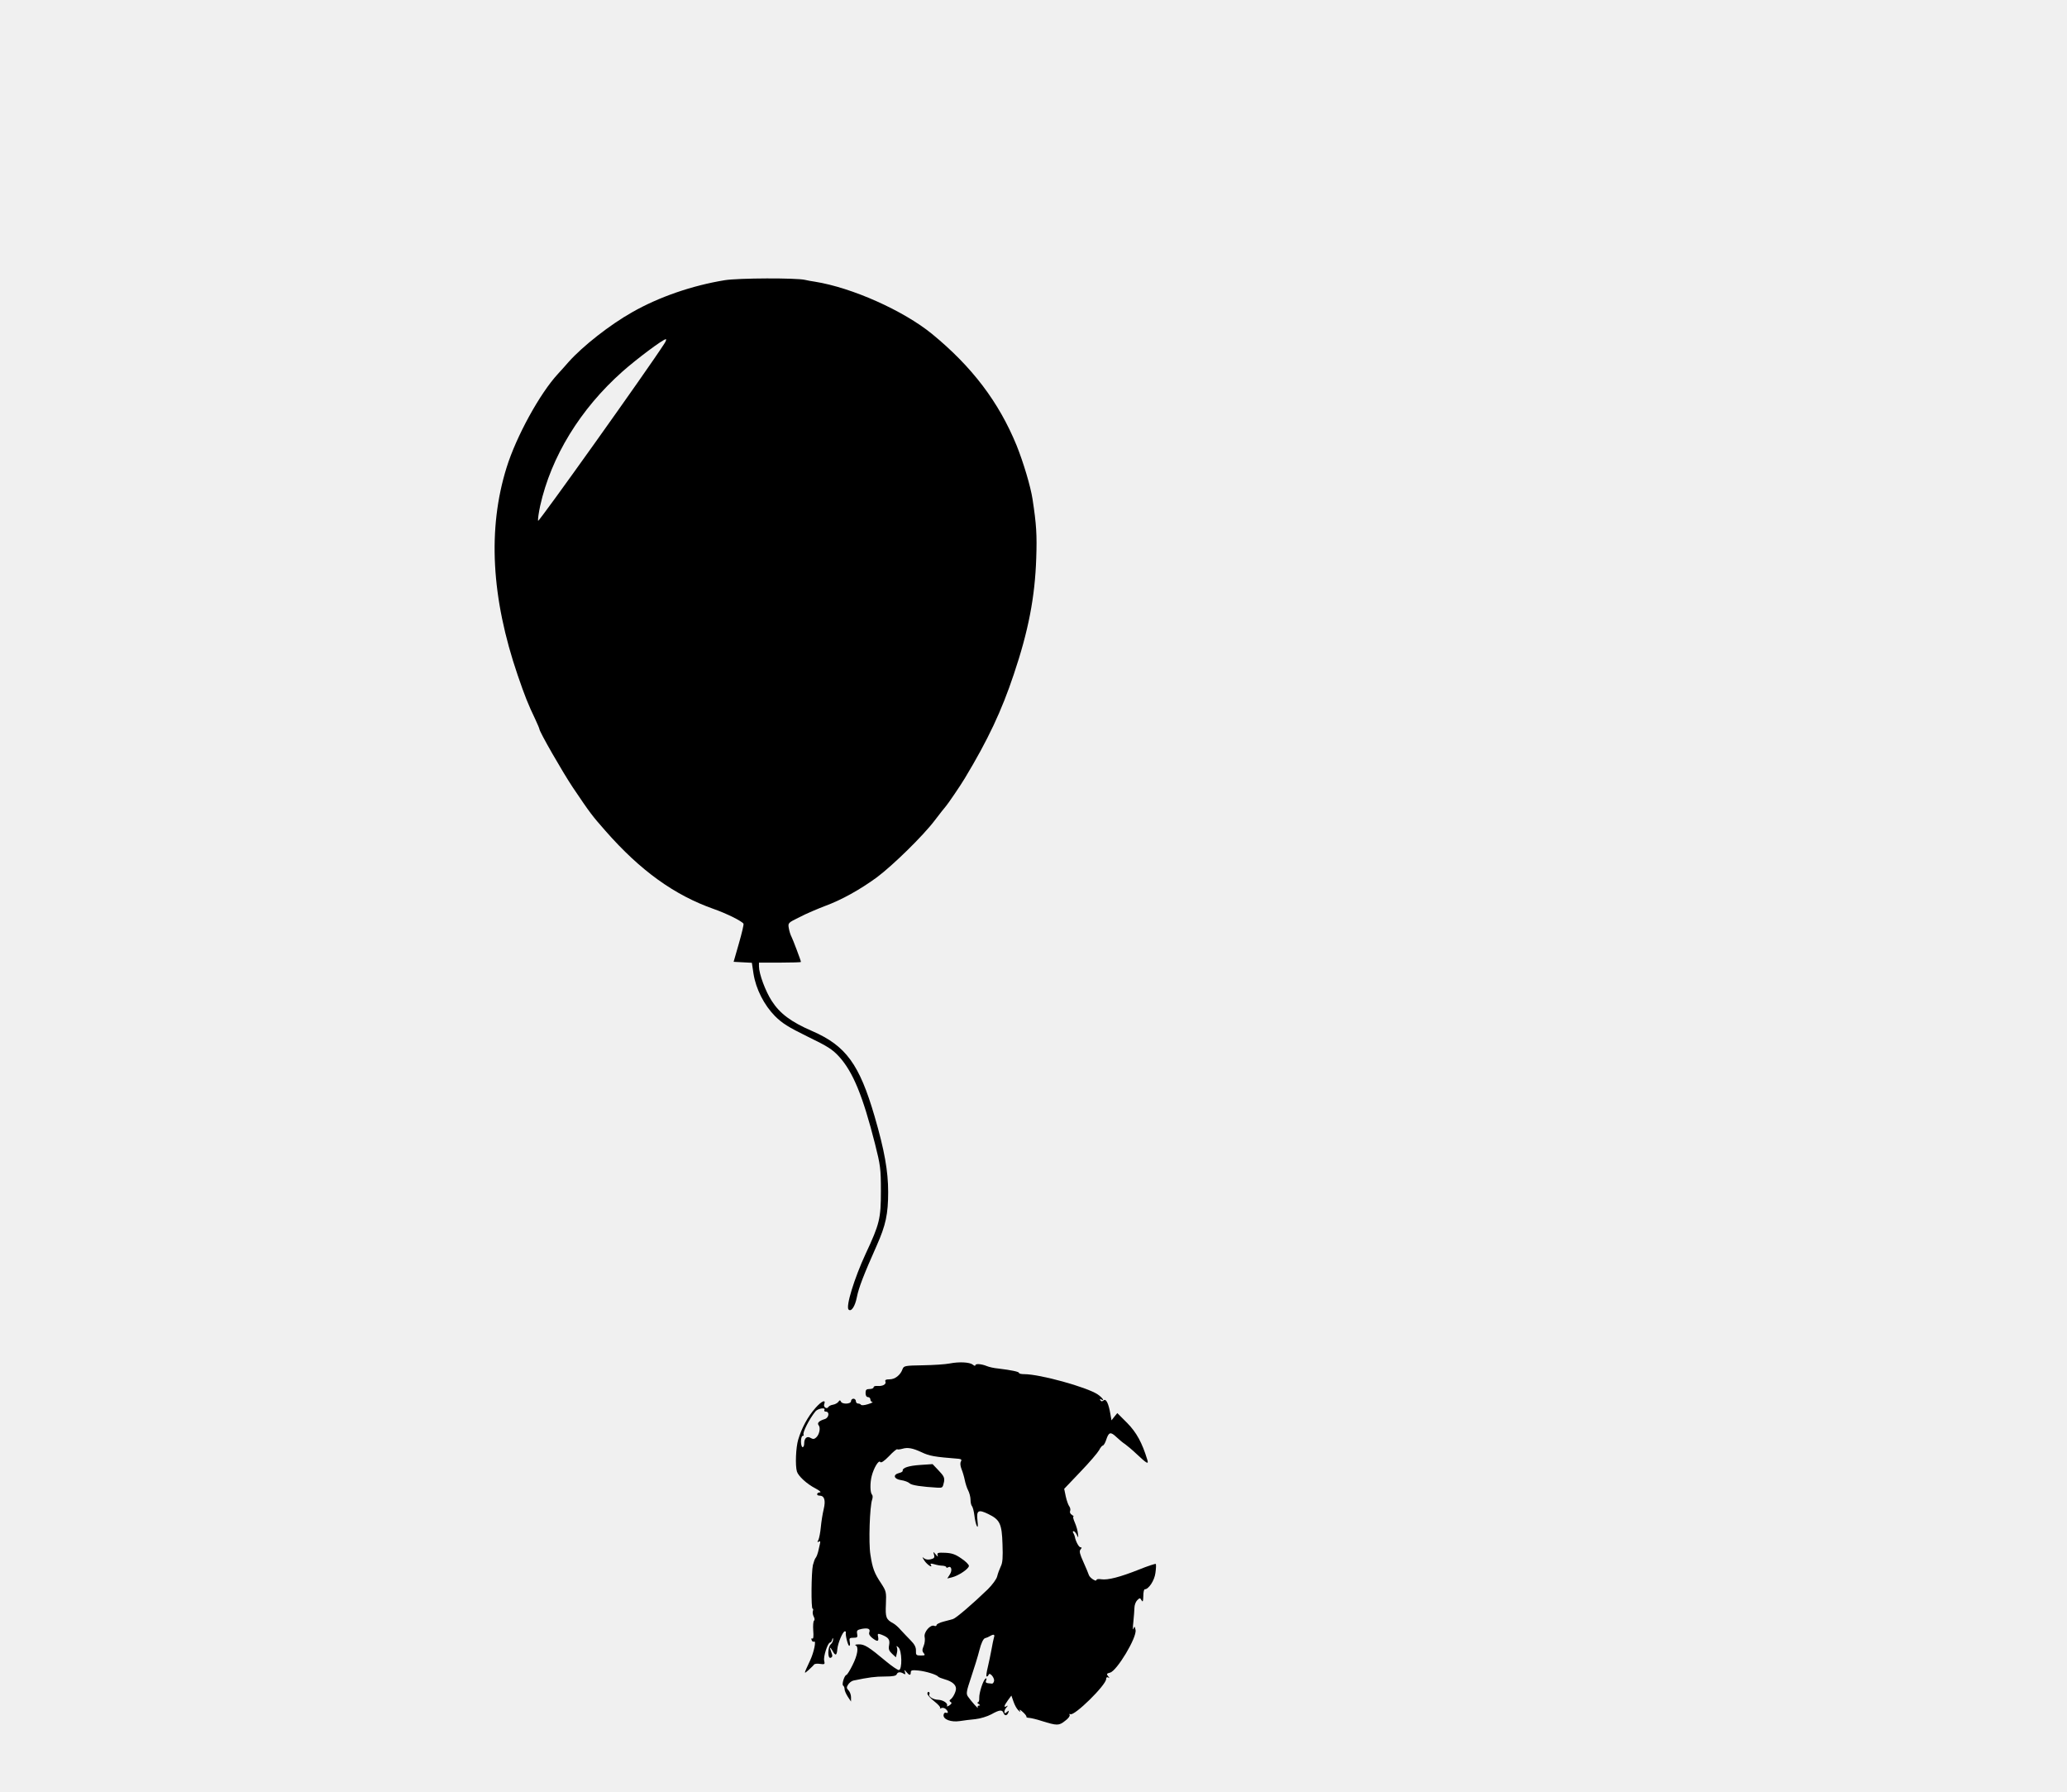
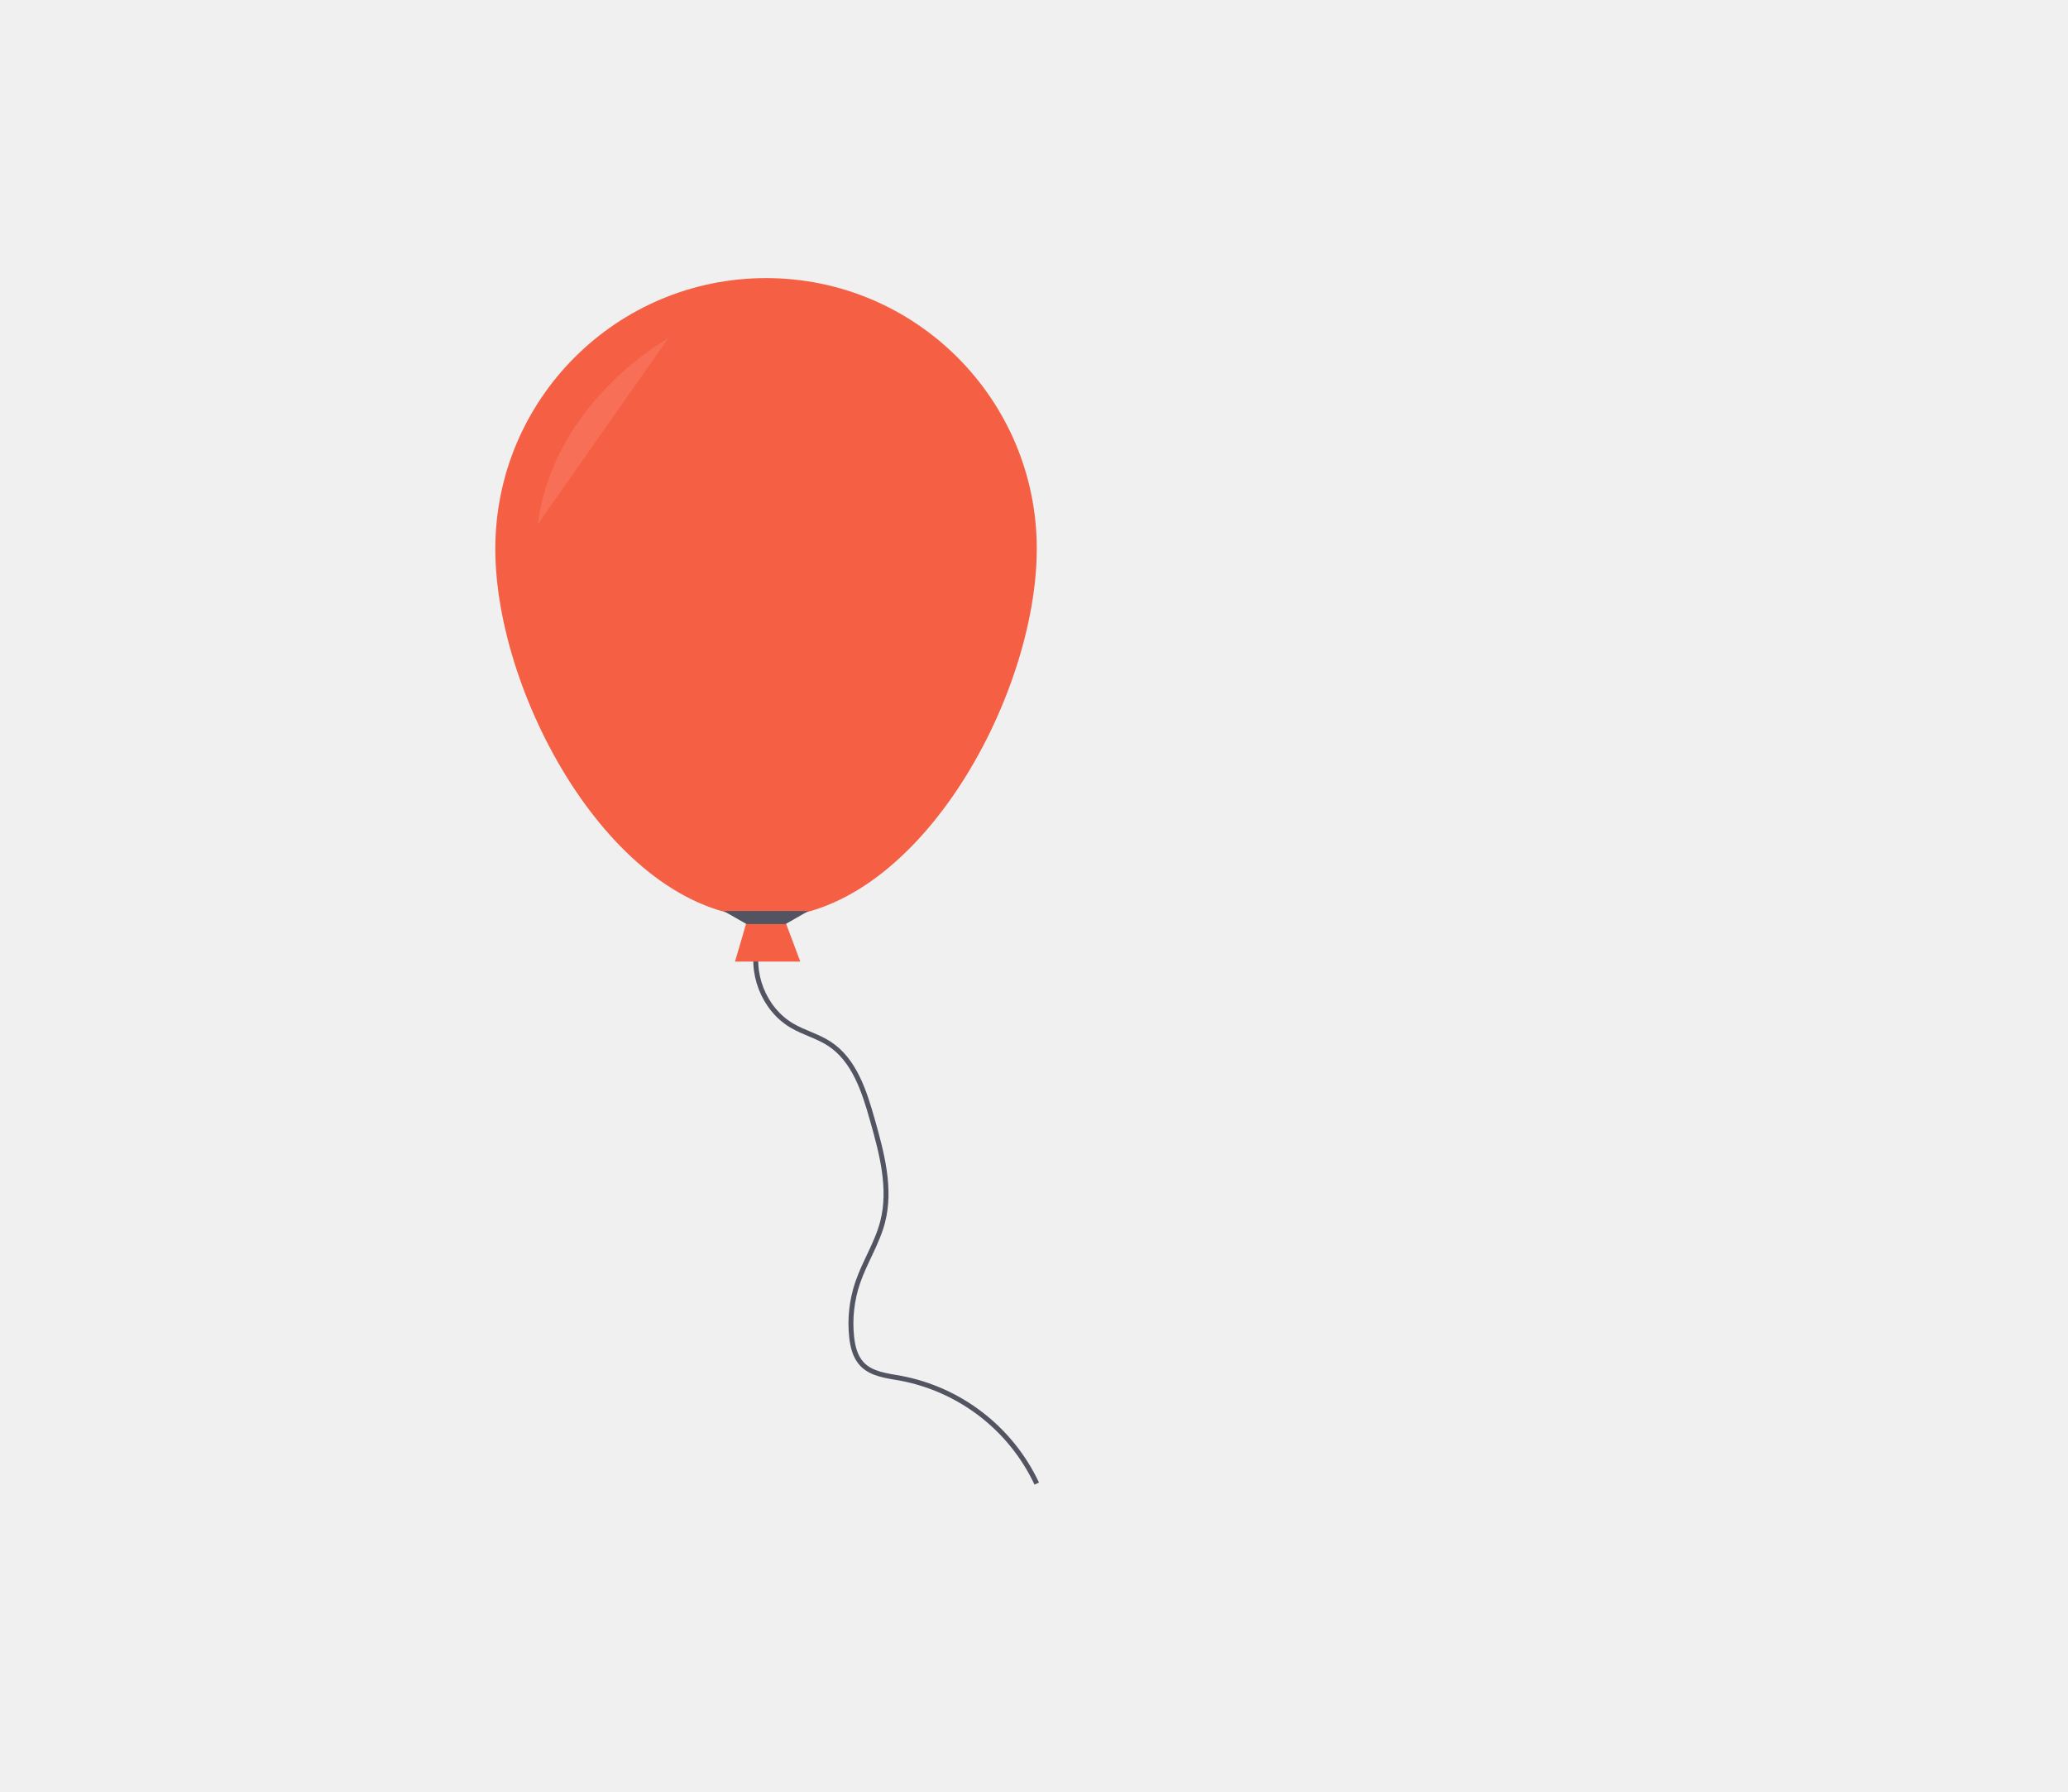
- <svg xmlns="http://www.w3.org/2000/svg" version="1.0" width="1280pt" height="1109pt" viewBox="0 0 1280 1109" preserveAspectRatio="xMidYMid meet">
-   <g transform="translate(0,1109) scale(0.1,-0.1)" fill="#000000" stroke="none">
-     <path d="M4487 9355 c-201 -33 -405 -103 -572 -198 -137 -77 -305 -209 -392 -306 -17 -20 -48 -54 -68 -76 -112 -121 -258 -387 -318 -580 -118 -378 -95 -807 69 -1286 44 -128 63 -177 110 -275 13 -28 24 -54 24 -57 0 -17 143 -266 207 -362 110 -163 117 -172 203 -270 216 -246 426 -397 670 -483 80 -28 174 -75 184 -91 3 -4 -10 -58 -28 -121 l-33 -115 56 -3 57 -3 10 -67 c15 -96 66 -195 133 -263 45 -45 84 -69 202 -127 124 -60 154 -79 196 -125 85 -94 146 -242 221 -537 34 -135 37 -155 37 -295 0 -170 -8 -203 -95 -389 -69 -149 -124 -326 -105 -344 16 -16 40 19 51 76 12 61 43 140 123 320 56 126 71 195 71 332 0 129 -23 259 -84 468 -94 322 -177 437 -386 528 -132 57 -201 109 -251 187 -39 60 -79 168 -79 213 l0 24 130 0 c72 0 130 2 130 4 0 8 -51 142 -59 157 -5 9 -13 32 -16 51 -6 34 -6 34 67 70 40 21 111 51 158 69 101 37 216 101 320 177 99 74 287 258 358 352 31 41 63 81 70 89 11 12 91 129 117 173 143 237 228 418 303 643 90 267 131 477 139 720 5 144 1 208 -23 365 -12 78 -56 226 -99 333 -110 268 -275 486 -524 690 -177 144 -494 286 -725 323 -21 3 -48 8 -60 11 -53 13 -414 12 -499 -2z m-374 -394 c-100 -156 -779 -1108 -781 -1096 -2 9 4 51 13 93 68 305 248 599 509 831 89 79 251 200 269 201 5 0 1 -13 -10 -29z" />
-     <path d="M5880 2648 c-25 -5 -98 -10 -164 -11 -112 -2 -119 -3 -127 -24 -13 -37 -47 -63 -80 -63 -23 0 -30 -4 -26 -14 7 -17 -18 -30 -50 -27 -13 1 -23 -2 -23 -8 0 -6 -11 -11 -25 -11 -20 0 -25 -5 -25 -25 0 -16 6 -25 15 -25 8 0 15 -7 15 -15 0 -8 6 -15 13 -16 6 0 -6 -6 -28 -13 -22 -7 -41 -8 -43 -4 -2 4 -10 8 -18 8 -8 0 -14 7 -14 15 0 8 -7 15 -15 15 -8 0 -15 -7 -15 -15 0 -19 -56 -21 -63 -2 -4 9 -8 9 -15 -2 -6 -8 -21 -16 -33 -18 -13 -2 -26 -8 -30 -15 -9 -15 -32 1 -25 18 12 32 -16 20 -54 -23 -48 -54 -85 -123 -107 -196 -15 -50 -19 -162 -8 -198 9 -29 62 -77 114 -104 25 -13 38 -24 29 -25 -21 0 -25 -20 -4 -20 31 0 40 -28 27 -83 -7 -29 -15 -79 -18 -112 -3 -33 -10 -68 -15 -79 -8 -14 -7 -17 2 -11 10 6 11 1 7 -16 -3 -13 -8 -35 -11 -48 -3 -12 -9 -28 -14 -35 -6 -6 -13 -27 -18 -46 -10 -44 -12 -270 -2 -270 4 0 5 -6 2 -14 -3 -8 -1 -24 5 -35 6 -11 7 -22 2 -25 -5 -3 -7 -31 -5 -61 3 -36 1 -54 -6 -50 -6 3 -7 0 -4 -9 3 -9 10 -13 15 -10 15 9 -1 -67 -24 -116 -41 -88 -41 -87 -10 -60 15 14 31 29 34 34 4 5 21 7 38 4 28 -4 30 -2 25 19 -7 25 22 113 36 113 5 0 11 8 13 18 4 14 5 14 6 1 0 -9 -6 -22 -14 -29 -20 -17 -21 -92 -1 -84 11 4 13 12 5 31 -13 35 -11 42 6 13 18 -34 27 -31 30 8 3 38 34 112 47 112 4 0 7 -3 6 -7 -4 -16 13 -83 21 -83 5 0 6 11 3 25 -4 22 -1 25 23 25 24 0 27 3 23 24 -4 21 0 25 29 31 40 7 54 0 46 -22 -4 -10 3 -22 18 -34 32 -25 42 -24 37 5 -5 22 -3 24 21 15 43 -17 53 -30 47 -64 -5 -25 -1 -36 18 -54 l24 -22 6 26 c4 14 3 31 -1 38 -4 7 0 7 10 -2 23 -18 25 -141 3 -141 -8 0 -43 24 -78 53 -110 92 -135 107 -170 106 -18 0 -27 -3 -20 -6 21 -8 13 -60 -19 -123 -16 -33 -34 -60 -37 -60 -12 0 -31 -59 -21 -66 5 -3 9 -13 9 -22 0 -9 9 -30 20 -47 l20 -30 0 27 c0 15 -7 33 -15 42 -13 13 -14 19 -3 36 7 11 22 23 33 25 96 20 135 25 194 25 50 0 70 4 74 14 6 15 23 16 44 3 9 -6 11 -3 7 10 -5 17 -5 17 9 1 18 -22 27 -23 27 -2 0 13 9 15 48 11 46 -5 112 -25 122 -38 3 -4 22 -11 42 -17 43 -12 68 -33 68 -57 0 -20 -19 -57 -34 -67 -8 -6 -8 -10 1 -16 9 -5 6 -11 -8 -21 -12 -7 -18 -8 -15 -3 9 15 -23 37 -55 38 -31 1 -62 21 -54 34 3 5 2 11 -3 14 -5 3 -9 -2 -9 -10 0 -9 20 -30 43 -48 24 -19 40 -37 36 -41 -4 -5 -1 -5 6 -1 7 4 19 2 27 -4 18 -15 20 -31 2 -24 -7 2 -13 -4 -14 -15 -2 -27 47 -45 100 -37 23 4 67 9 97 12 30 3 75 17 99 30 50 28 67 30 75 9 7 -20 22 -19 30 1 5 14 4 15 -9 4 -12 -10 -15 -10 -15 2 0 8 6 20 13 27 10 11 10 13 0 7 -19 -10 -16 2 8 36 l22 30 13 -37 c7 -21 20 -45 30 -54 14 -13 15 -13 9 -1 -5 8 4 4 18 -9 15 -13 25 -27 23 -30 -2 -3 6 -7 17 -7 12 -1 47 -9 77 -19 96 -30 107 -30 145 0 20 14 32 31 29 37 -4 6 -2 8 4 5 23 -15 222 180 222 218 0 10 5 13 13 9 9 -6 9 -4 -1 8 -11 13 -9 17 12 22 42 10 167 218 158 264 -5 24 -6 25 -13 7 -4 -11 -5 7 -1 40 3 33 7 74 7 90 0 17 8 38 17 47 16 16 18 16 27 0 8 -13 10 -8 11 26 0 23 4 42 9 42 24 0 60 54 66 101 4 28 5 53 2 56 -3 2 -50 -13 -104 -35 -116 -46 -192 -66 -233 -60 -17 3 -30 1 -30 -4 0 -14 -41 12 -47 30 -3 9 -18 46 -34 81 -22 49 -27 67 -18 77 9 11 9 14 0 14 -10 0 -30 37 -35 65 -1 6 -5 16 -9 23 -5 6 -4 12 1 12 5 0 14 -10 20 -22 10 -22 11 -21 7 7 -1 17 -10 47 -19 68 -9 20 -13 37 -9 37 5 0 0 5 -9 11 -10 5 -15 16 -11 24 3 9 0 21 -5 28 -6 7 -16 34 -22 61 l-10 48 100 105 c56 58 107 118 116 134 8 16 19 29 23 29 5 0 15 16 21 35 16 49 27 52 63 18 18 -17 42 -37 55 -45 12 -9 44 -35 70 -60 64 -60 76 -67 67 -37 -32 106 -67 170 -125 229 l-61 61 -18 -22 -18 -23 -7 40 c-11 65 -27 96 -41 84 -10 -8 -15 -8 -21 1 -4 8 -3 9 4 5 28 -17 9 11 -21 31 -68 45 -357 125 -454 125 -18 0 -33 3 -33 8 0 7 -46 17 -129 27 -24 2 -56 9 -70 15 -34 14 -71 16 -71 5 0 -5 -7 -4 -16 4 -19 15 -83 19 -144 7z m-775 -288 c-3 -5 1 -10 9 -10 25 0 19 -38 -6 -46 -37 -11 -50 -25 -38 -39 13 -16 3 -60 -17 -76 -11 -10 -19 -10 -33 -2 -22 14 -40 -1 -40 -34 0 -13 -4 -23 -10 -23 -5 0 -10 16 -10 35 0 19 5 35 11 35 5 0 8 4 5 8 -7 12 35 96 74 144 15 18 66 26 55 8z m601 -261 c50 -24 80 -29 231 -41 16 -2 20 -6 13 -18 -5 -9 -3 -27 4 -45 7 -17 16 -47 20 -67 4 -20 13 -50 21 -65 8 -15 15 -42 15 -58 0 -17 4 -35 9 -40 5 -6 12 -32 15 -58 3 -27 10 -56 15 -65 7 -12 8 -1 4 34 -7 63 5 70 67 40 72 -35 84 -60 88 -186 3 -83 1 -116 -11 -139 -8 -17 -18 -44 -22 -61 -4 -17 -29 -51 -58 -80 -92 -89 -197 -179 -215 -184 -9 -3 -36 -10 -59 -16 -24 -6 -43 -16 -43 -21 0 -6 -7 -9 -15 -5 -24 9 -66 -40 -59 -70 3 -13 1 -38 -6 -54 -10 -24 -10 -33 0 -45 11 -13 8 -15 -18 -15 -28 0 -31 3 -30 30 1 21 -9 40 -33 64 -19 19 -46 48 -61 64 -14 17 -35 35 -46 41 -45 24 -50 37 -46 119 3 75 2 80 -29 128 -43 64 -54 94 -67 179 -12 72 -4 301 11 341 4 12 4 25 -1 30 -12 12 -13 72 -2 115 13 51 44 102 53 87 5 -7 24 5 54 36 25 27 49 46 51 43 3 -3 17 -1 32 3 33 10 64 4 118 -21z m449 -1148 c-3 -11 -10 -43 -15 -73 -5 -29 -16 -79 -23 -110 -8 -32 -11 -58 -7 -58 5 0 10 5 12 11 6 18 37 -18 34 -38 -2 -10 -8 -18 -14 -17 -39 3 -41 5 -35 21 4 10 2 14 -4 10 -15 -10 -40 -87 -39 -119 1 -16 -3 -28 -9 -28 -5 0 -3 -5 5 -10 11 -7 11 -10 2 -10 -7 0 -10 -6 -7 -12 8 -16 -41 39 -61 68 -12 18 -10 31 20 120 18 54 42 130 51 167 11 44 24 70 34 74 9 2 23 8 31 13 24 14 32 11 25 -9z" />
-     <path d="M5700 2020 c-74 -5 -113 -18 -110 -36 1 -5 -9 -11 -22 -14 -40 -10 -34 -37 11 -44 22 -3 46 -12 54 -20 12 -12 73 -21 175 -27 29 -1 30 0 38 37 4 24 -1 36 -33 69 l-38 40 -75 -5z" />
-     <path d="M5784 1464 c5 -17 1 -23 -20 -28 -16 -4 -32 -2 -42 6 -13 11 -12 8 2 -14 16 -25 55 -51 40 -26 -5 8 1 9 22 3 16 -5 39 -9 52 -9 12 -1 22 -5 22 -9 0 -5 5 -5 11 -1 20 12 28 -18 11 -44 l-16 -25 29 7 c41 10 105 53 105 71 0 8 -21 29 -47 46 -37 26 -59 33 -99 35 -45 2 -52 0 -48 -14 4 -13 2 -12 -11 3 -17 20 -17 20 -11 -1z" />
-   </g>
+ <svg xmlns="http://www.w3.org/2000/svg" id="683d3690-e1ab-45db-97b8-9484a1649262" data-name="Layer 1" width="839.2" height="727.08" viewBox="0 0 839.2 727.08">
+   <path d="M488.31,468c-3.94,12.79,2,27.91,13.53,34.64,4.84,2.82,10.41,4.24,15.1,7.3,10.19,6.64,14.21,19.35,17.52,31.05,3.8,13.45,7.61,27.67,4.13,41.2-2.22,8.63-7.27,16.26-10.14,24.7a51.54,51.54,0,0,0-2.45,22c.42,3.94,1.4,8,4.1,10.94,3.9,4.2,10.18,4.83,15.82,5.84a76.78,76.78,0,0,1,55.2,42.74" transform="translate(-180.4 -86.46)" fill="none" stroke="#535461" stroke-miterlimit="10" stroke-width="2" />
+   <polygon points="324.76 390.14 298.28 390.14 302.92 374.26 318.8 374.26 324.76 390.14" fill="#f55f44" />
+   <path d="M601.12,309.16c0,60.68-49.19,149.57-109.86,149.57s-109.86-88.9-109.86-149.57a109.86,109.86,0,0,1,219.73,0Z" transform="translate(-180.4 -86.46)" fill="#f55f44" />
+   <polygon points="318.8 374.92 302.92 374.92 293.65 369.63 328.07 369.63 318.8 374.92" fill="#535461" />
+   <path d="M451.55,223.78s-46.33,25.15-52.95,75.45" transform="translate(-180.4 -86.46)" fill="#fff" opacity="0.1" />
</svg>
